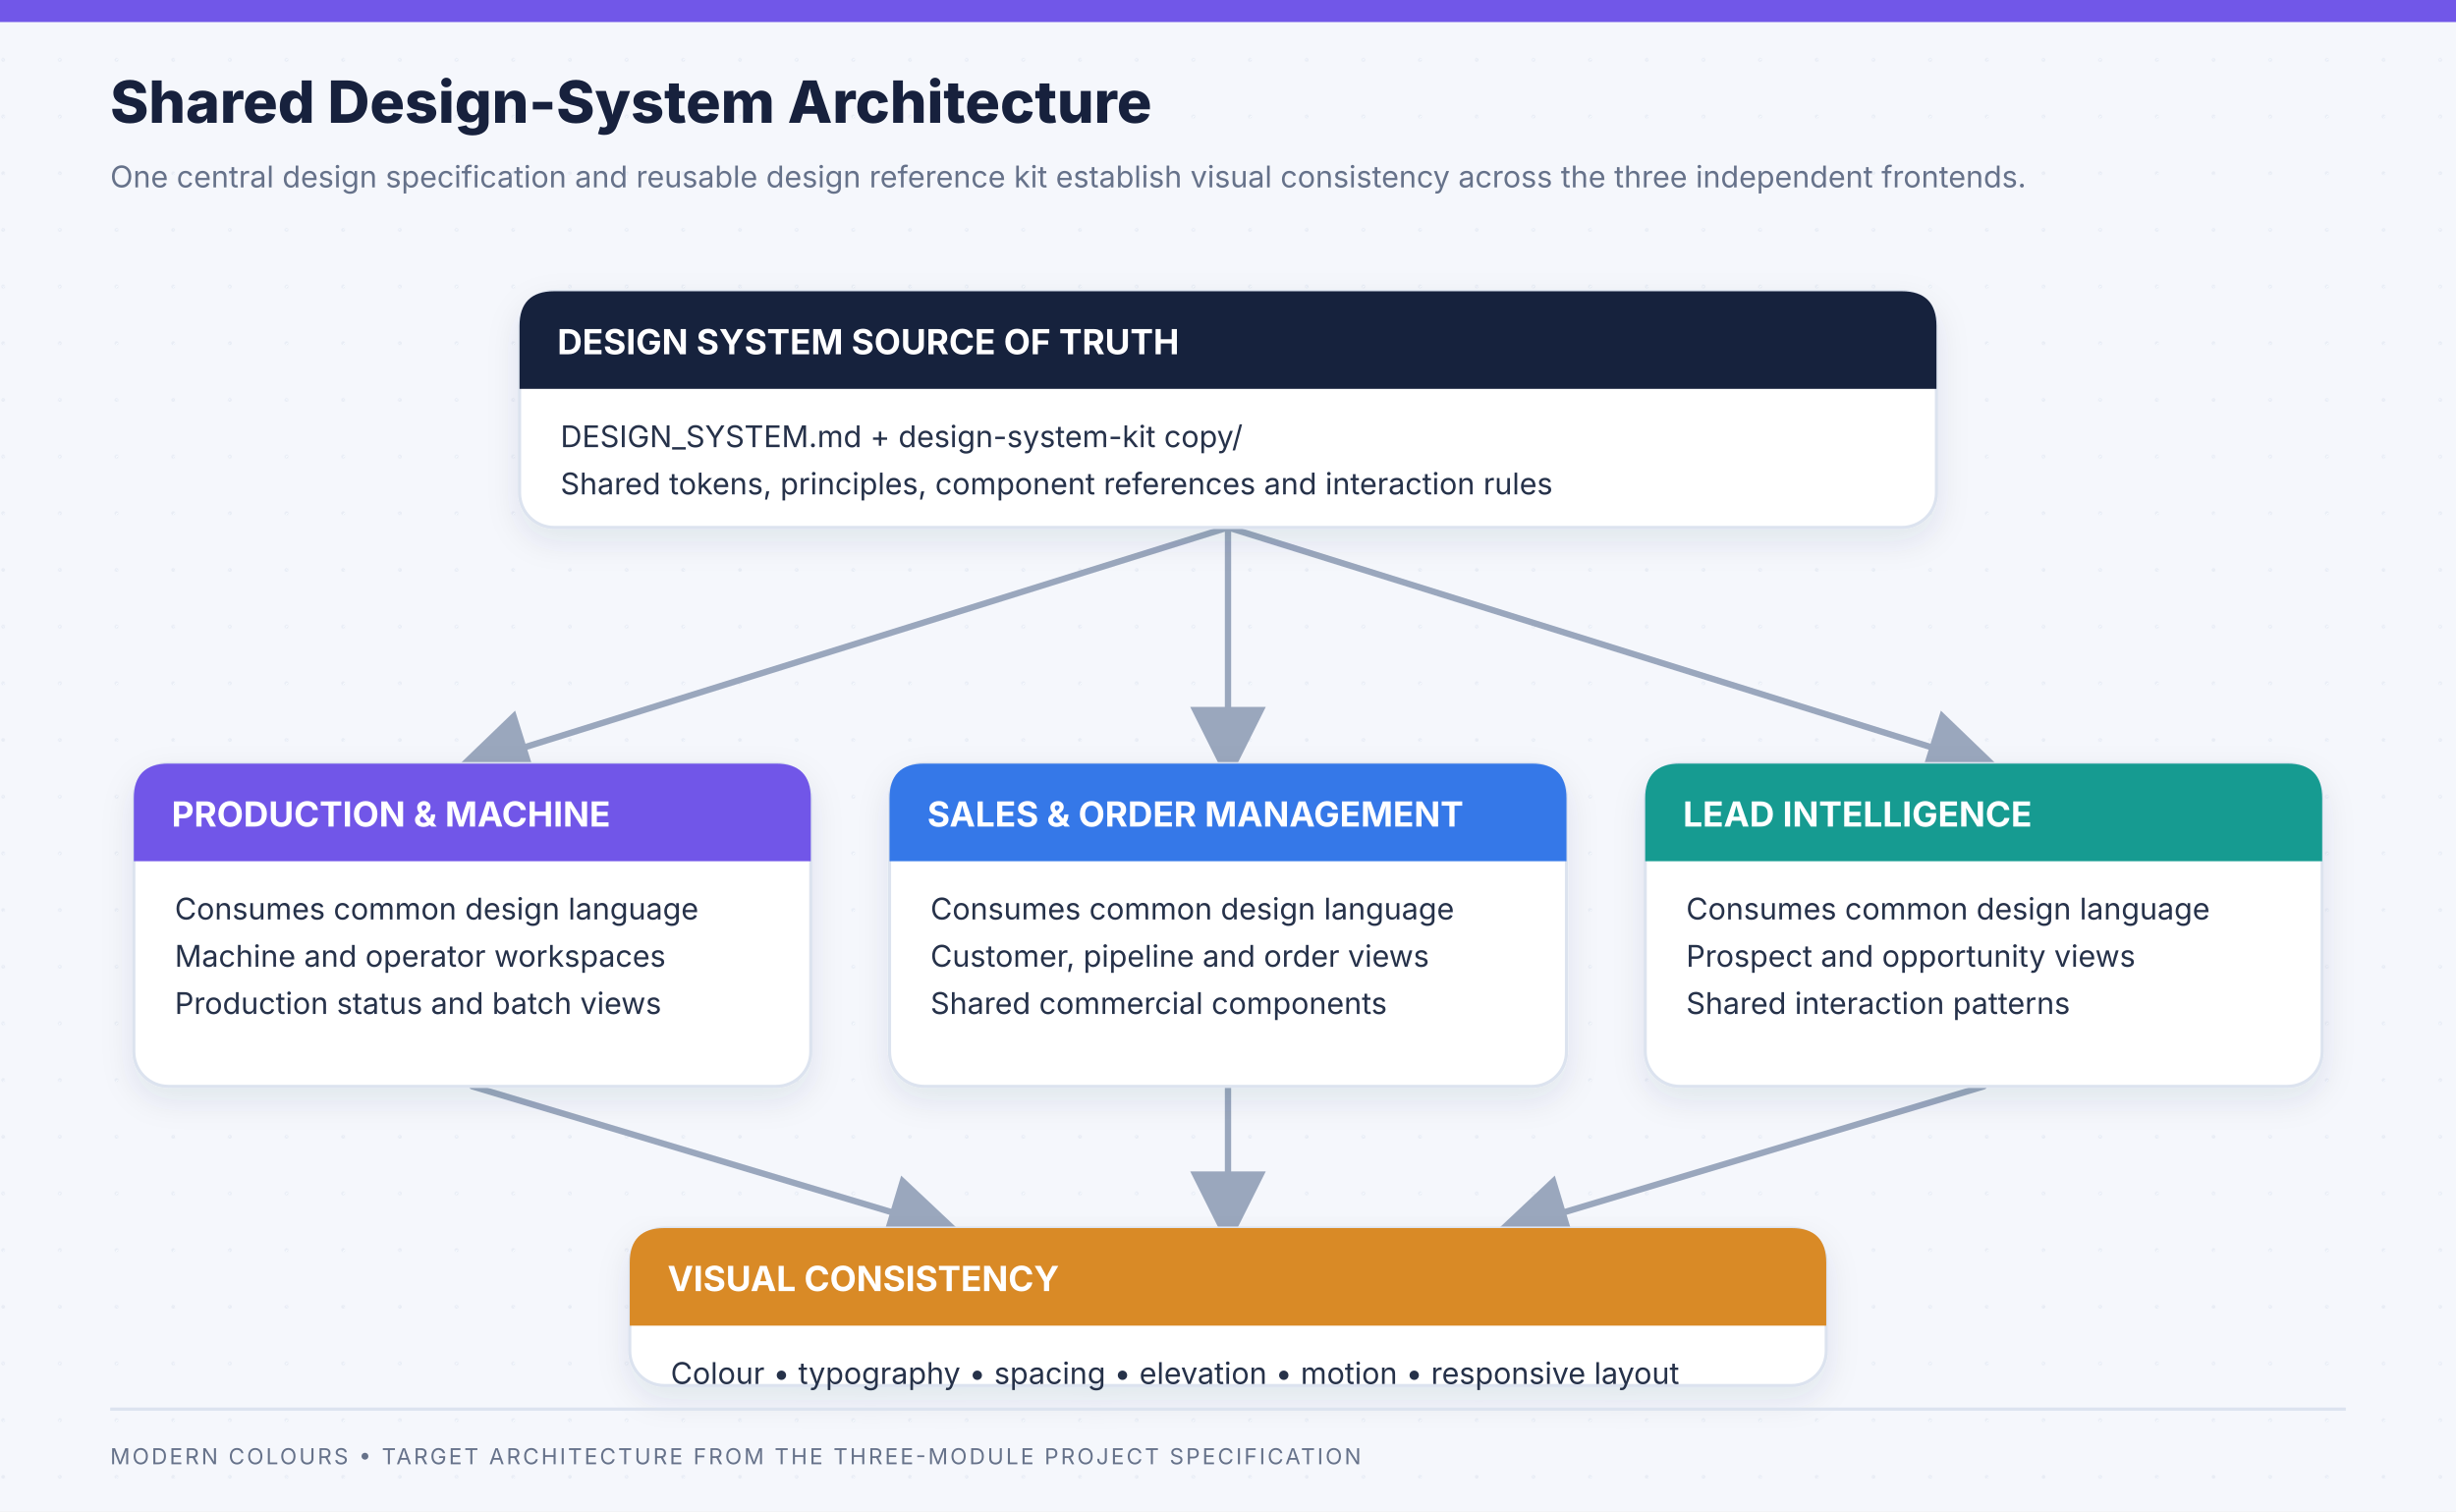
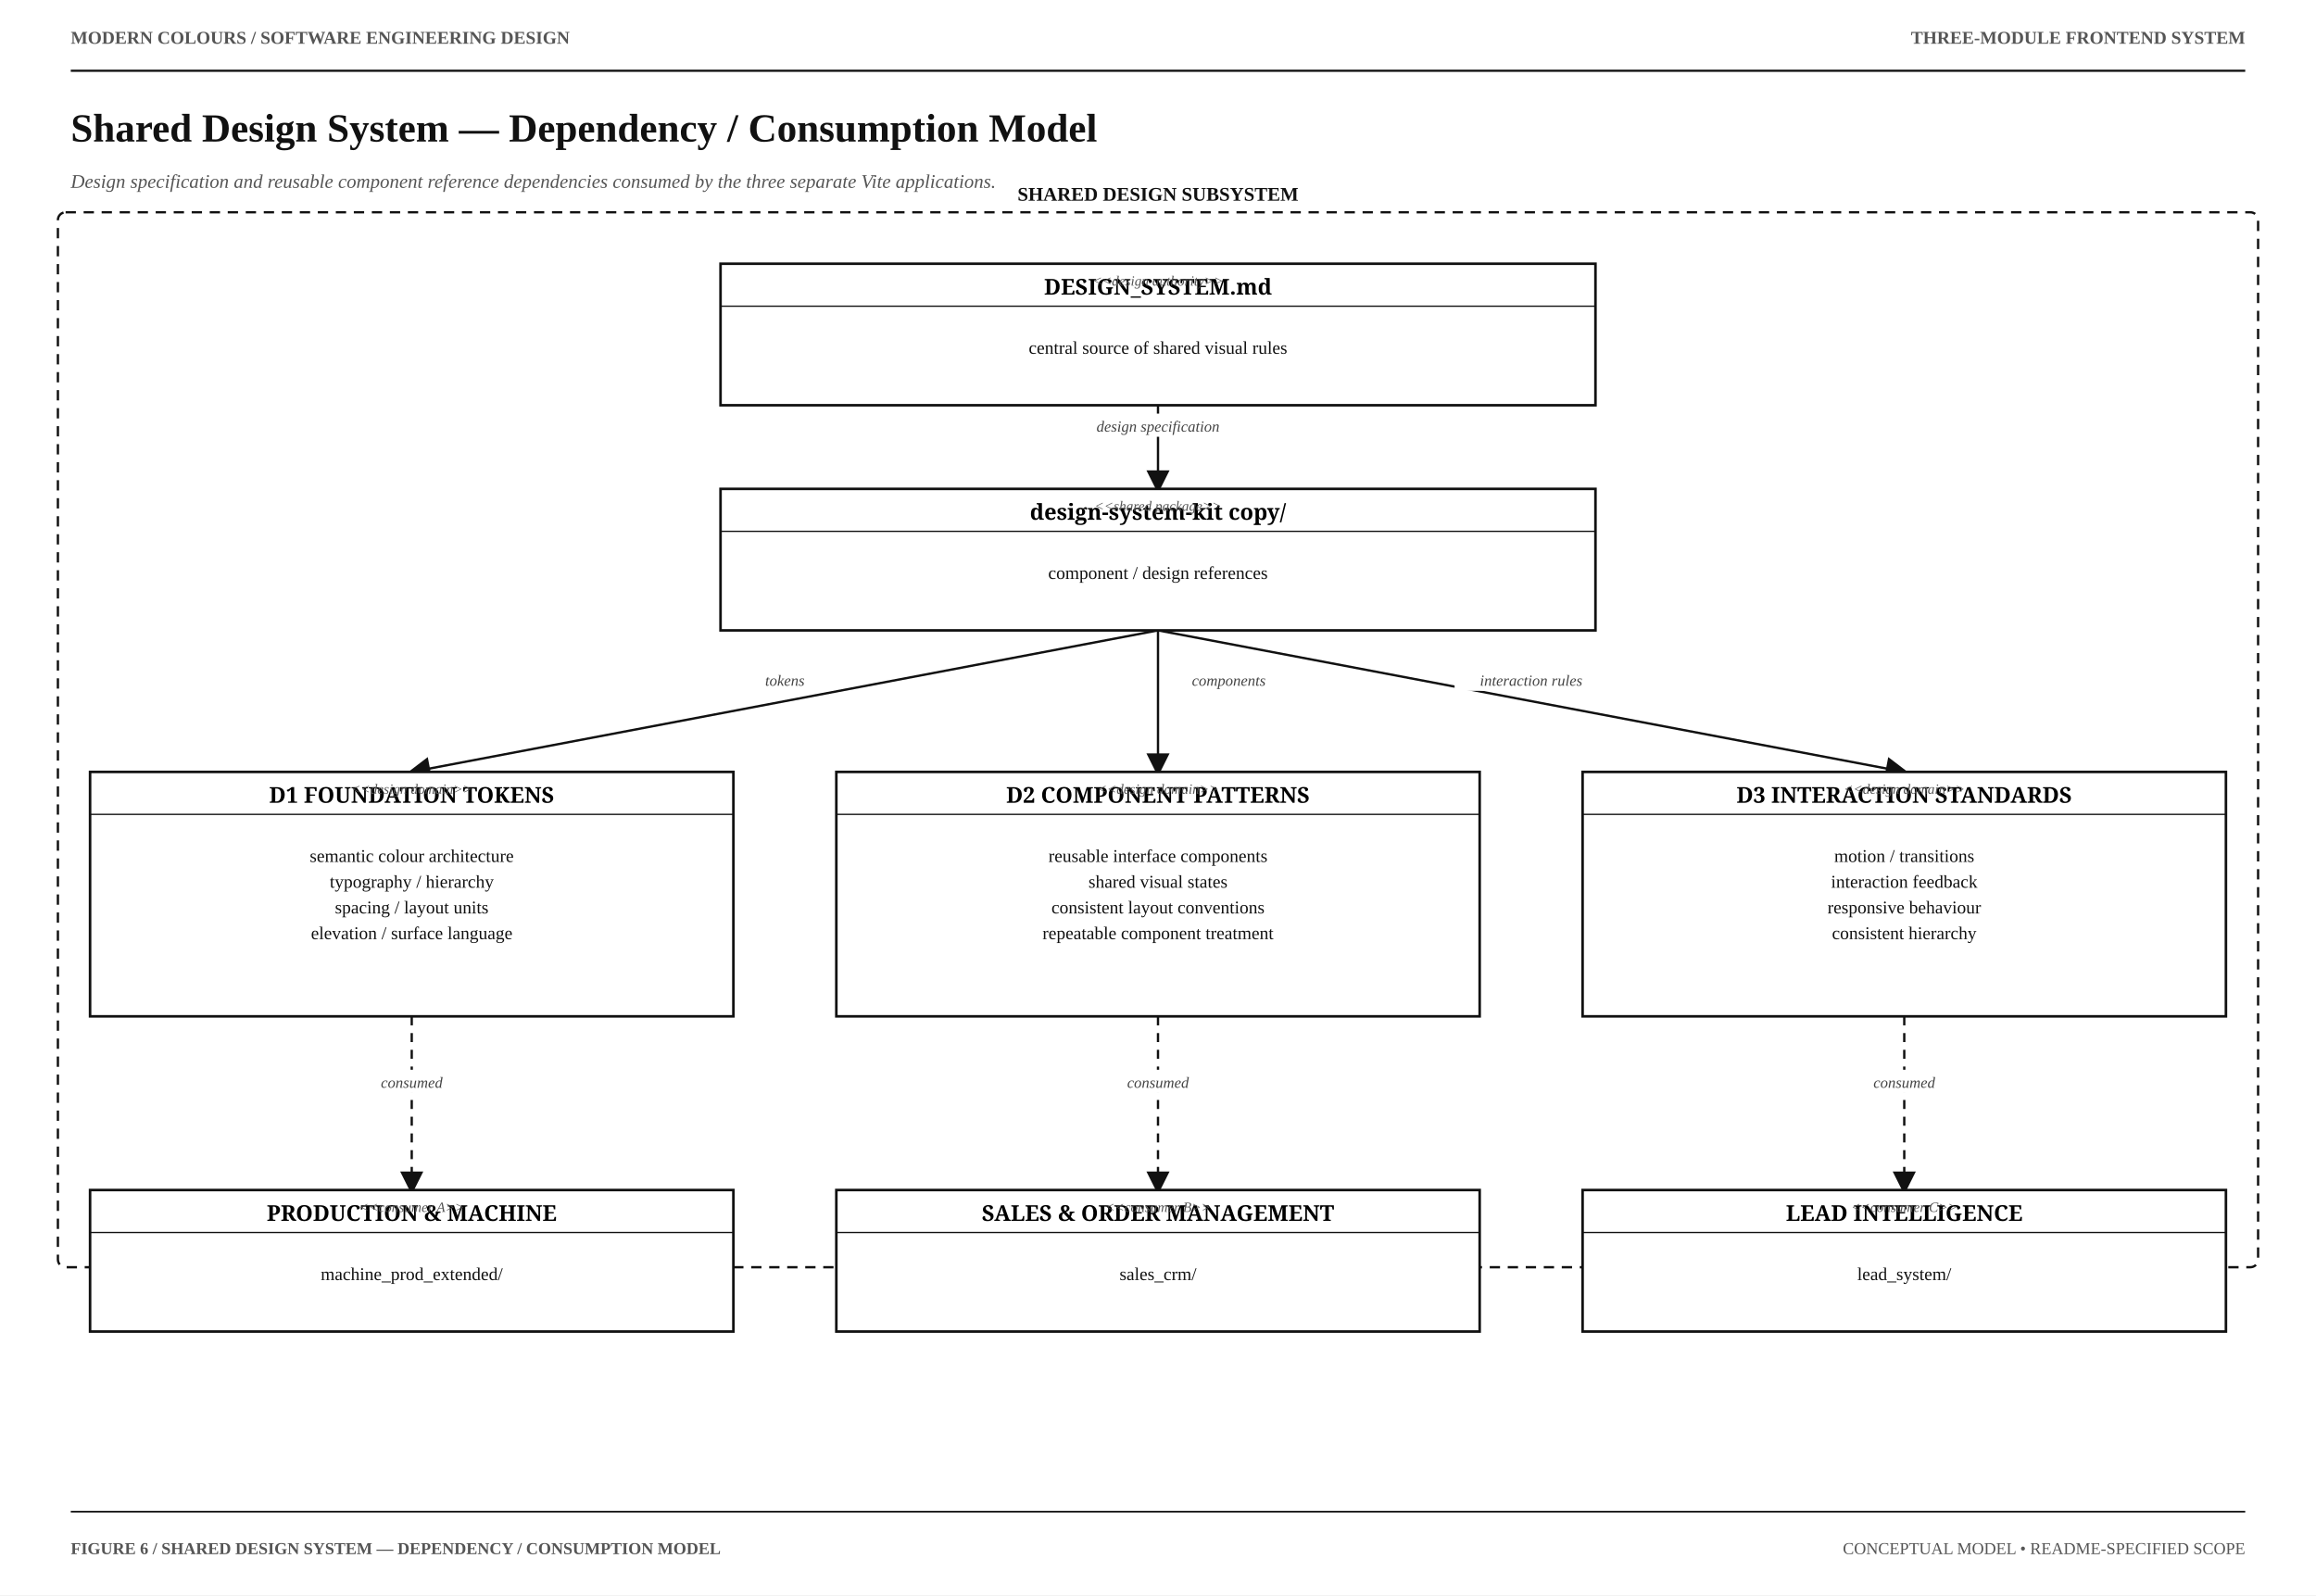
- <svg xmlns="http://www.w3.org/2000/svg" width="100%" viewBox="0 0 1560 960" role="img" aria-labelledby="title desc">
+ <svg xmlns="http://www.w3.org/2000/svg" width="100%" viewBox="0 0 1800 1240" role="img" aria-labelledby="ti de">
  <defs>
-     <filter id="shadow" x="-15%" y="-15%" width="130%" height="140%">
-       <feDropShadow dx="0" dy="8" stdDeviation="10" flood-color="#263657" flood-opacity=".09" />
-     </filter>
-     <marker id="arrow" markerWidth="12" markerHeight="12" refX="9" refY="6" orient="auto">
-       <path d="M0,0 L12,6 L0,12 Z" fill="#9AA7BD" />
+     <marker id="a" markerWidth="10" markerHeight="10" refX="8" refY="5" orient="auto">
+       <path d="M0 0L10 5L0 10Z" fill="#111" />
    </marker>
-     <pattern id="grid" width="36" height="36" patternUnits="userSpaceOnUse">
-       <circle cx="2" cy="2" r="1.2" fill="#E5EAF3" />
-     </pattern>
  </defs>
-   <rect width="1560" height="960" fill="#F5F7FC" />
-   <rect width="1560" height="960" fill="url(#grid)" opacity=".8" />
-   <rect x="0" y="0" width="1560" height="14" fill="#7157E8" />
-   <text x="70" y="78" font-family="Inter,Arial,sans-serif" font-size="37" font-weight="800" fill="#17213D">Shared Design-System Architecture</text>
-   <text x="70" y="119" font-family="Inter,Arial,sans-serif" font-size="19" fill="#66728A">One central design specification and reusable design reference kit establish visual consistency across the three independent frontends.</text>
-   <path d="M 780 335 L 300 485" fill="none" stroke="#9AA7BD" stroke-width="4" stroke-linecap="round" marker-end="url(#arrow)" />
-   <path d="M 780 335 L 780 485" fill="none" stroke="#9AA7BD" stroke-width="4" stroke-linecap="round" marker-end="url(#arrow)" />
-   <path d="M 780 335 L 1260 485" fill="none" stroke="#9AA7BD" stroke-width="4" stroke-linecap="round" marker-end="url(#arrow)" />
-   <path d="M 300 690 L 600 780" fill="none" stroke="#9AA7BD" stroke-width="4" stroke-linecap="round" marker-end="url(#arrow)" />
-   <path d="M 780 690 L 780 780" fill="none" stroke="#9AA7BD" stroke-width="4" stroke-linecap="round" marker-end="url(#arrow)" />
-   <path d="M 1260 690 L 960 780" fill="none" stroke="#9AA7BD" stroke-width="4" stroke-linecap="round" marker-end="url(#arrow)" />
-   <g filter="url(#shadow)">
-     <rect x="330" y="185" width="900" height="150" rx="22" fill="#FFFFFF" stroke="#DCE3EF" stroke-width="2" />
-     <path d="M 352 185 H 1208 Q 1230 185 1230 207 V 247 H 330 V 207 Q 330 185 352 185" fill="#17213D" />
-     <text x="354" y="225" font-family="Inter,Arial,sans-serif" font-size="22" font-weight="700" fill="#FFFFFF">DESIGN SYSTEM SOURCE OF TRUTH</text>
-     <text x="356" y="284" font-family="Inter,Arial,sans-serif" font-size="19" fill="#25304A">
-       <tspan x="356" dy="0">DESIGN_SYSTEM.md  +  design-system-kit copy/</tspan>
-       <tspan x="356" dy="30">Shared tokens, principles, component references and interaction rules</tspan>
-     </text>
-   </g>
-   <g filter="url(#shadow)">
-     <rect x="85" y="485" width="430" height="205" rx="22" fill="#FFFFFF" stroke="#DCE3EF" stroke-width="2" />
-     <path d="M 107 485 H 493 Q 515 485 515 507 V 547 H 85 V 507 Q 85 485 107 485" fill="#7157E8" />
-     <text x="109" y="525" font-family="Inter,Arial,sans-serif" font-size="22" font-weight="700" fill="#FFFFFF">PRODUCTION &amp; MACHINE</text>
-     <text x="111" y="584" font-family="Inter,Arial,sans-serif" font-size="19" fill="#25304A">
-       <tspan x="111" dy="0">Consumes common design language</tspan>
-       <tspan x="111" dy="30">Machine and operator workspaces</tspan>
-       <tspan x="111" dy="30">Production status and batch views</tspan>
-     </text>
-   </g>
-   <g filter="url(#shadow)">
-     <rect x="565" y="485" width="430" height="205" rx="22" fill="#FFFFFF" stroke="#DCE3EF" stroke-width="2" />
-     <path d="M 587 485 H 973 Q 995 485 995 507 V 547 H 565 V 507 Q 565 485 587 485" fill="#3678E8" />
-     <text x="589" y="525" font-family="Inter,Arial,sans-serif" font-size="22" font-weight="700" fill="#FFFFFF">SALES &amp; ORDER MANAGEMENT</text>
-     <text x="591" y="584" font-family="Inter,Arial,sans-serif" font-size="19" fill="#25304A">
-       <tspan x="591" dy="0">Consumes common design language</tspan>
-       <tspan x="591" dy="30">Customer, pipeline and order views</tspan>
-       <tspan x="591" dy="30">Shared commercial components</tspan>
-     </text>
-   </g>
-   <g filter="url(#shadow)">
-     <rect x="1045" y="485" width="430" height="205" rx="22" fill="#FFFFFF" stroke="#DCE3EF" stroke-width="2" />
-     <path d="M 1067 485 H 1453 Q 1475 485 1475 507 V 547 H 1045 V 507 Q 1045 485 1067 485" fill="#159B91" />
-     <text x="1069" y="525" font-family="Inter,Arial,sans-serif" font-size="22" font-weight="700" fill="#FFFFFF">LEAD INTELLIGENCE</text>
-     <text x="1071" y="584" font-family="Inter,Arial,sans-serif" font-size="19" fill="#25304A">
-       <tspan x="1071" dy="0">Consumes common design language</tspan>
-       <tspan x="1071" dy="30">Prospect and opportunity views</tspan>
-       <tspan x="1071" dy="30">Shared interaction patterns</tspan>
-     </text>
-   </g>
-   <g filter="url(#shadow)">
-     <rect x="400" y="780" width="760" height="100" rx="22" fill="#FFFFFF" stroke="#DCE3EF" stroke-width="2" />
-     <path d="M 422 780 H 1138 Q 1160 780 1160 802 V 842 H 400 V 802 Q 400 780 422 780" fill="#D98A28" />
-     <text x="424" y="820" font-family="Inter,Arial,sans-serif" font-size="22" font-weight="700" fill="#FFFFFF">VISUAL CONSISTENCY</text>
-     <text x="426" y="879" font-family="Inter,Arial,sans-serif" font-size="19" fill="#25304A">
-       <tspan x="426" dy="0">Colour • typography • spacing • elevation • motion • responsive layout</tspan>
-     </text>
-   </g>
-   <path d="M70 895 H1490" stroke="#DCE3EF" stroke-width="2" />
-   <text x="70" y="930" font-family="Inter,Arial,sans-serif" font-size="14" letter-spacing="1.4" fill="#66728A">MODERN COLOURS  •  TARGET ARCHITECTURE FROM THE THREE-MODULE PROJECT SPECIFICATION</text>
+   <rect width="1800" height="1240" fill="#fff" />
+   <text x="55" y="34" text-anchor="start" font-family="Georgia,'Times New Roman',serif" font-size="14" font-weight="700" fill="#555">MODERN COLOURS / SOFTWARE ENGINEERING DESIGN</text>
+   <text x="1745" y="34" text-anchor="end" font-family="Georgia,'Times New Roman',serif" font-size="14" font-weight="700" fill="#555">THREE-MODULE FRONTEND SYSTEM</text>
+   <path d="M55 55H1745" stroke="#111" stroke-width="1.7" />
+   <text x="55" y="110" text-anchor="start" font-family="Georgia,'Times New Roman',serif" font-size="31" font-weight="700" fill="#111">Shared Design System — Dependency / Consumption Model</text>
+   <text x="55" y="146" text-anchor="start" font-family="Georgia,'Times New Roman',serif" font-size="15" font-weight="400" fill="#555" font-style="italic">Design specification and reusable component reference dependencies consumed by the three separate Vite applications.</text>
+   <rect x="45" y="165" width="1710" height="820" rx="6" fill="none" stroke="#111" stroke-width="1.8" stroke-dasharray="8 6" />
+   <text x="900" y="156" text-anchor="middle" font-family="Georgia,'Times New Roman',serif" font-size="15" font-weight="700" fill="#111">SHARED DESIGN SUBSYSTEM</text>
+   <path d="M900 315 L900 380" fill="none" stroke="#111" stroke-width="1.8" marker-end="url(#a)" />
+   <rect x="830" y="321.5" width="140" height="18" fill="#fff" />
+   <text x="900" y="335.5" text-anchor="middle" font-family="Georgia,'Times New Roman',serif" font-size="12" font-weight="400" fill="#444" font-style="italic">design specification</text>
+   <path d="M900 490 L320 600" fill="none" stroke="#111" stroke-width="1.8" marker-end="url(#a)" />
+   <rect x="572.5" y="519" width="75" height="18" fill="#fff" />
+   <text x="610" y="533" text-anchor="middle" font-family="Georgia,'Times New Roman',serif" font-size="12" font-weight="400" fill="#444" font-style="italic">tokens</text>
+   <path d="M900 490 L900 600" fill="none" stroke="#111" stroke-width="1.8" marker-end="url(#a)" />
+   <rect x="917.5" y="519" width="75" height="18" fill="#fff" />
+   <text x="955" y="533" text-anchor="middle" font-family="Georgia,'Times New Roman',serif" font-size="12" font-weight="400" fill="#444" font-style="italic">components</text>
+   <path d="M900 490 L1480 600" fill="none" stroke="#111" stroke-width="1.8" marker-end="url(#a)" />
+   <rect x="1130.5" y="519" width="119" height="18" fill="#fff" />
+   <text x="1190" y="533" text-anchor="middle" font-family="Georgia,'Times New Roman',serif" font-size="12" font-weight="400" fill="#444" font-style="italic">interaction rules</text>
+   <path d="M320 790 L320 925" fill="none" stroke="#111" stroke-width="1.8" stroke-dasharray="7 6" marker-end="url(#a)" />
+   <rect x="282.5" y="831.5" width="75" height="18" fill="#fff" />
+   <text x="320" y="845.5" text-anchor="middle" font-family="Georgia,'Times New Roman',serif" font-size="12" font-weight="400" fill="#444" font-style="italic">consumed</text>
+   <path d="M900 790 L900 925" fill="none" stroke="#111" stroke-width="1.8" stroke-dasharray="7 6" marker-end="url(#a)" />
+   <rect x="862.5" y="831.5" width="75" height="18" fill="#fff" />
+   <text x="900" y="845.5" text-anchor="middle" font-family="Georgia,'Times New Roman',serif" font-size="12" font-weight="400" fill="#444" font-style="italic">consumed</text>
+   <path d="M1480 790 L1480 925" fill="none" stroke="#111" stroke-width="1.8" stroke-dasharray="7 6" marker-end="url(#a)" />
+   <rect x="1442.5" y="831.5" width="75" height="18" fill="#fff" />
+   <text x="1480" y="845.5" text-anchor="middle" font-family="Georgia,'Times New Roman',serif" font-size="12" font-weight="400" fill="#444" font-style="italic">consumed</text>
+   <rect x="560" y="205" width="680" height="110" fill="#fff" stroke="#111" stroke-width="2" />
+   <line x1="560" y1="238" x2="1240" y2="238" stroke="#111" />
+   <text x="900" y="229" text-anchor="middle" font-family="Georgia" font-size="17" font-weight="700">DESIGN_SYSTEM.md</text>
+   <text x="900" y="222" text-anchor="middle" font-family="Georgia,'Times New Roman',serif" font-size="11" font-weight="400" fill="#555" font-style="italic">&lt;&lt;design authority&gt;&gt;</text>
+   <text x="900" y="275" text-anchor="middle" font-family="Georgia,'Times New Roman',serif" font-size="14" font-weight="400" fill="#111">central source of shared visual rules</text>
+   <rect x="560" y="380" width="680" height="110" fill="#fff" stroke="#111" stroke-width="2" />
+   <line x1="560" y1="413" x2="1240" y2="413" stroke="#111" />
+   <text x="900" y="404" text-anchor="middle" font-family="Georgia" font-size="17" font-weight="700">design-system-kit copy/</text>
+   <text x="900" y="397" text-anchor="middle" font-family="Georgia,'Times New Roman',serif" font-size="11" font-weight="400" fill="#555" font-style="italic">&lt;&lt;shared package&gt;&gt;</text>
+   <text x="900" y="450" text-anchor="middle" font-family="Georgia,'Times New Roman',serif" font-size="14" font-weight="400" fill="#111">component / design references</text>
+   <rect x="70" y="600" width="500" height="190" fill="#fff" stroke="#111" stroke-width="2" />
+   <line x1="70" y1="633" x2="570" y2="633" stroke="#111" />
+   <text x="320" y="624" text-anchor="middle" font-family="Georgia" font-size="17" font-weight="700">D1  FOUNDATION TOKENS</text>
+   <text x="320" y="617" text-anchor="middle" font-family="Georgia,'Times New Roman',serif" font-size="11" font-weight="400" fill="#555" font-style="italic">&lt;&lt;design domain&gt;&gt;</text>
+   <text x="320" y="670" text-anchor="middle" font-family="Georgia,'Times New Roman',serif" font-size="14" font-weight="400" fill="#111">semantic colour architecture</text>
+   <text x="320" y="690" text-anchor="middle" font-family="Georgia,'Times New Roman',serif" font-size="14" font-weight="400" fill="#111">typography / hierarchy</text>
+   <text x="320" y="710" text-anchor="middle" font-family="Georgia,'Times New Roman',serif" font-size="14" font-weight="400" fill="#111">spacing / layout units</text>
+   <text x="320" y="730" text-anchor="middle" font-family="Georgia,'Times New Roman',serif" font-size="14" font-weight="400" fill="#111">elevation / surface language</text>
+   <rect x="650" y="600" width="500" height="190" fill="#fff" stroke="#111" stroke-width="2" />
+   <line x1="650" y1="633" x2="1150" y2="633" stroke="#111" />
+   <text x="900" y="624" text-anchor="middle" font-family="Georgia" font-size="17" font-weight="700">D2  COMPONENT PATTERNS</text>
+   <text x="900" y="617" text-anchor="middle" font-family="Georgia,'Times New Roman',serif" font-size="11" font-weight="400" fill="#555" font-style="italic">&lt;&lt;design domain&gt;&gt;</text>
+   <text x="900" y="670" text-anchor="middle" font-family="Georgia,'Times New Roman',serif" font-size="14" font-weight="400" fill="#111">reusable interface components</text>
+   <text x="900" y="690" text-anchor="middle" font-family="Georgia,'Times New Roman',serif" font-size="14" font-weight="400" fill="#111">shared visual states</text>
+   <text x="900" y="710" text-anchor="middle" font-family="Georgia,'Times New Roman',serif" font-size="14" font-weight="400" fill="#111">consistent layout conventions</text>
+   <text x="900" y="730" text-anchor="middle" font-family="Georgia,'Times New Roman',serif" font-size="14" font-weight="400" fill="#111">repeatable component treatment</text>
+   <rect x="1230" y="600" width="500" height="190" fill="#fff" stroke="#111" stroke-width="2" />
+   <line x1="1230" y1="633" x2="1730" y2="633" stroke="#111" />
+   <text x="1480" y="624" text-anchor="middle" font-family="Georgia" font-size="17" font-weight="700">D3  INTERACTION STANDARDS</text>
+   <text x="1480" y="617" text-anchor="middle" font-family="Georgia,'Times New Roman',serif" font-size="11" font-weight="400" fill="#555" font-style="italic">&lt;&lt;design domain&gt;&gt;</text>
+   <text x="1480" y="670" text-anchor="middle" font-family="Georgia,'Times New Roman',serif" font-size="14" font-weight="400" fill="#111">motion / transitions</text>
+   <text x="1480" y="690" text-anchor="middle" font-family="Georgia,'Times New Roman',serif" font-size="14" font-weight="400" fill="#111">interaction feedback</text>
+   <text x="1480" y="710" text-anchor="middle" font-family="Georgia,'Times New Roman',serif" font-size="14" font-weight="400" fill="#111">responsive behaviour</text>
+   <text x="1480" y="730" text-anchor="middle" font-family="Georgia,'Times New Roman',serif" font-size="14" font-weight="400" fill="#111">consistent hierarchy</text>
+   <rect x="70" y="925" width="500" height="110" fill="#fff" stroke="#111" stroke-width="2" />
+   <line x1="70" y1="958" x2="570" y2="958" stroke="#111" />
+   <text x="320" y="949" text-anchor="middle" font-family="Georgia" font-size="17" font-weight="700">PRODUCTION &amp; MACHINE</text>
+   <text x="320" y="942" text-anchor="middle" font-family="Georgia,'Times New Roman',serif" font-size="11" font-weight="400" fill="#555" font-style="italic">&lt;&lt;consumer A&gt;&gt;</text>
+   <text x="320" y="995" text-anchor="middle" font-family="Georgia,'Times New Roman',serif" font-size="14" font-weight="400" fill="#111">machine_prod_extended/</text>
+   <rect x="650" y="925" width="500" height="110" fill="#fff" stroke="#111" stroke-width="2" />
+   <line x1="650" y1="958" x2="1150" y2="958" stroke="#111" />
+   <text x="900" y="949" text-anchor="middle" font-family="Georgia" font-size="17" font-weight="700">SALES &amp; ORDER MANAGEMENT</text>
+   <text x="900" y="942" text-anchor="middle" font-family="Georgia,'Times New Roman',serif" font-size="11" font-weight="400" fill="#555" font-style="italic">&lt;&lt;consumer B&gt;&gt;</text>
+   <text x="900" y="995" text-anchor="middle" font-family="Georgia,'Times New Roman',serif" font-size="14" font-weight="400" fill="#111">sales_crm/</text>
+   <rect x="1230" y="925" width="500" height="110" fill="#fff" stroke="#111" stroke-width="2" />
+   <line x1="1230" y1="958" x2="1730" y2="958" stroke="#111" />
+   <text x="1480" y="949" text-anchor="middle" font-family="Georgia" font-size="17" font-weight="700">LEAD INTELLIGENCE</text>
+   <text x="1480" y="942" text-anchor="middle" font-family="Georgia,'Times New Roman',serif" font-size="11" font-weight="400" fill="#555" font-style="italic">&lt;&lt;consumer C&gt;&gt;</text>
+   <text x="1480" y="995" text-anchor="middle" font-family="Georgia,'Times New Roman',serif" font-size="14" font-weight="400" fill="#111">lead_system/</text>
+   <path d="M55 1175H1745" stroke="#111" stroke-width="1.3" />
+   <text x="55" y="1208" text-anchor="start" font-family="Georgia,'Times New Roman',serif" font-size="13" font-weight="700" fill="#555">FIGURE 6 / SHARED DESIGN SYSTEM — DEPENDENCY / CONSUMPTION MODEL</text>
+   <text x="1745" y="1208" text-anchor="end" font-family="Georgia,'Times New Roman',serif" font-size="13" font-weight="400" fill="#555">CONCEPTUAL MODEL • README-SPECIFIED SCOPE</text>
</svg>
